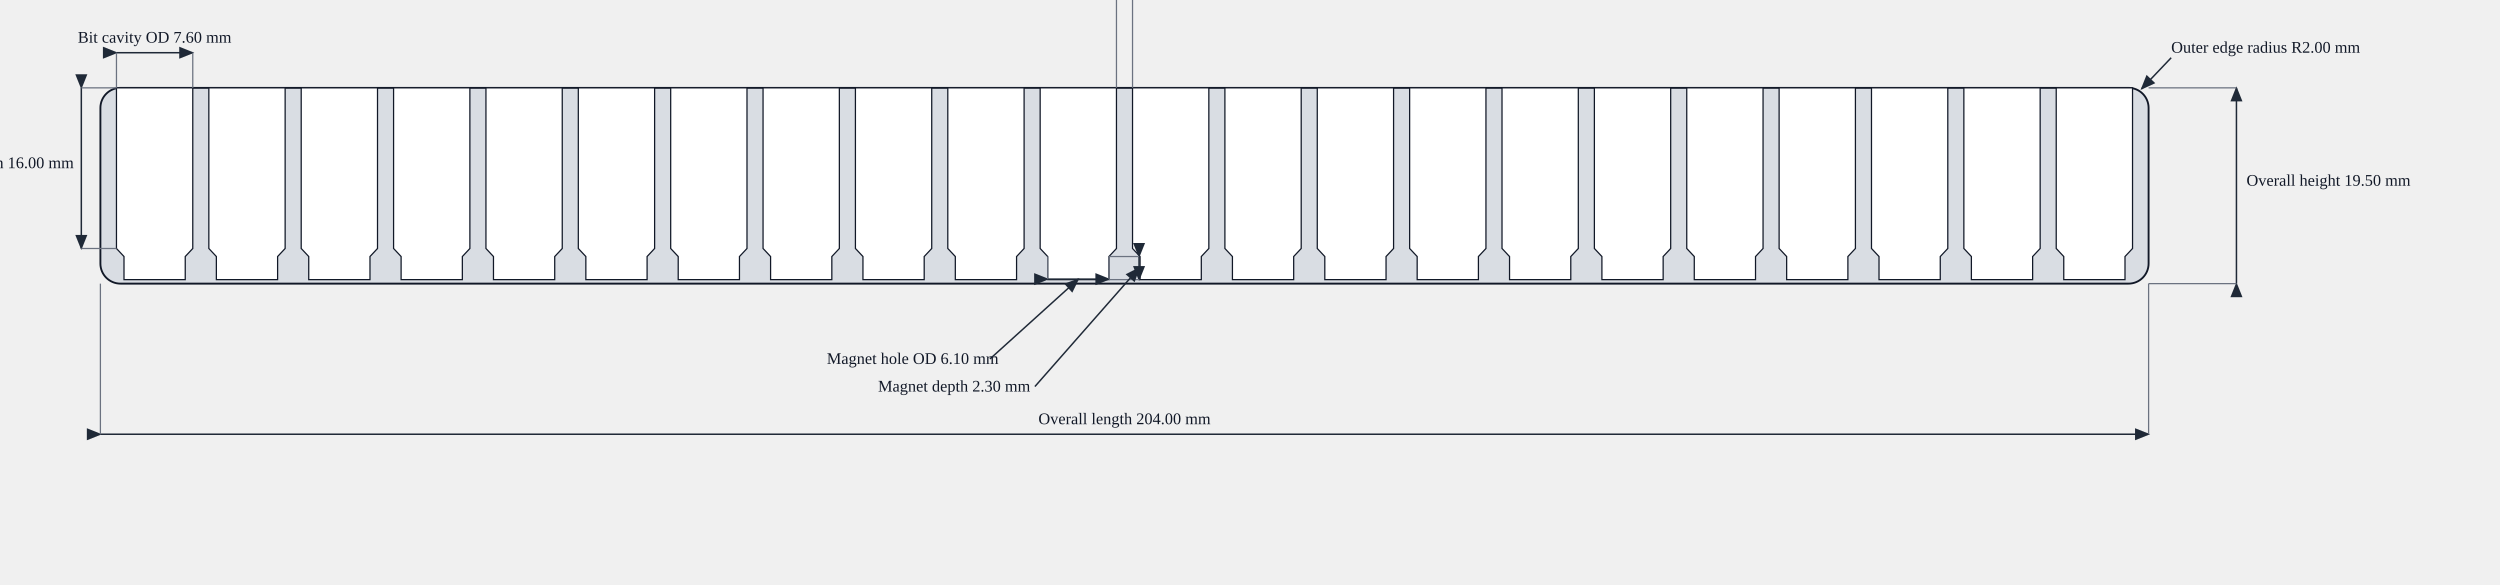
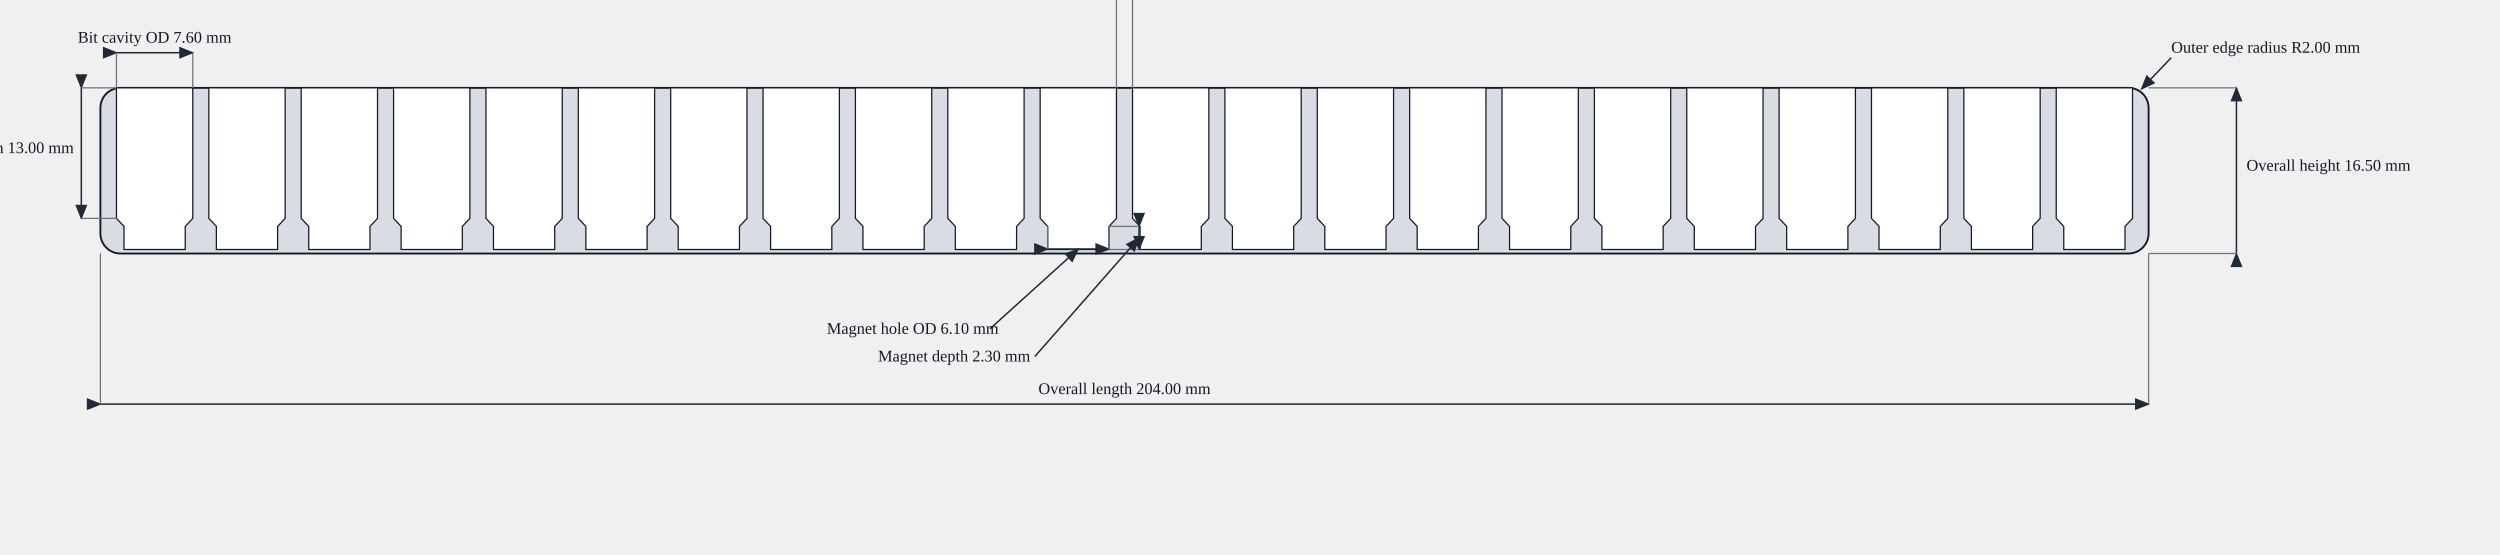
- <svg xmlns="http://www.w3.org/2000/svg" width="1992" height="466" viewBox="0 0 1992 466">
+ <svg xmlns="http://www.w3.org/2000/svg" width="1992" height="442" viewBox="0 0 1992 442">
  <defs>
    <marker id="arrow" markerWidth="10" markerHeight="8" refX="9" refY="4" orient="auto">
      <path d="M0,0 L10,4 L0,8 z" fill="#1f2937" />
    </marker>
  </defs>
-   <rect x="80.00" y="70.00" width="1632.00" height="156.00" rx="16.00" ry="16.00" fill="#d9dde3" stroke="#111827" stroke-width="1.5" />
-   <polygon points="92.80,70.00 153.60,70.00 153.60,198.00 147.60,204.40 147.60,222.80 98.80,222.80 98.80,204.40 92.80,198.00" fill="#ffffff" stroke="#111827" stroke-width="1.0" />
-   <polygon points="166.40,70.00 227.20,70.00 227.20,198.00 221.20,204.40 221.20,222.80 172.40,222.80 172.40,204.40 166.40,198.00" fill="#ffffff" stroke="#111827" stroke-width="1.0" />
-   <polygon points="240.00,70.00 300.80,70.00 300.80,198.00 294.80,204.40 294.80,222.80 246.00,222.80 246.00,204.40 240.00,198.00" fill="#ffffff" stroke="#111827" stroke-width="1.0" />
-   <polygon points="313.60,70.00 374.40,70.00 374.40,198.00 368.40,204.40 368.40,222.80 319.60,222.80 319.60,204.40 313.60,198.00" fill="#ffffff" stroke="#111827" stroke-width="1.0" />
-   <polygon points="387.20,70.00 448.00,70.00 448.00,198.00 442.00,204.40 442.00,222.80 393.20,222.80 393.20,204.40 387.20,198.00" fill="#ffffff" stroke="#111827" stroke-width="1.0" />
-   <polygon points="460.80,70.00 521.60,70.00 521.60,198.00 515.60,204.40 515.60,222.80 466.80,222.80 466.80,204.40 460.80,198.00" fill="#ffffff" stroke="#111827" stroke-width="1.0" />
-   <polygon points="534.40,70.00 595.20,70.00 595.20,198.00 589.20,204.40 589.20,222.80 540.40,222.80 540.40,204.40 534.40,198.00" fill="#ffffff" stroke="#111827" stroke-width="1.0" />
-   <polygon points="608.00,70.00 668.80,70.00 668.80,198.00 662.80,204.40 662.80,222.80 614.00,222.80 614.00,204.40 608.00,198.00" fill="#ffffff" stroke="#111827" stroke-width="1.0" />
-   <polygon points="681.60,70.00 742.40,70.00 742.40,198.00 736.40,204.40 736.40,222.80 687.60,222.80 687.60,204.40 681.60,198.00" fill="#ffffff" stroke="#111827" stroke-width="1.0" />
-   <polygon points="755.20,70.00 816.00,70.00 816.00,198.00 810.00,204.40 810.00,222.80 761.20,222.80 761.20,204.40 755.20,198.00" fill="#ffffff" stroke="#111827" stroke-width="1.0" />
-   <polygon points="828.80,70.00 889.60,70.00 889.60,198.00 883.60,204.40 883.60,222.80 834.80,222.80 834.80,204.40 828.80,198.00" fill="#ffffff" stroke="#111827" stroke-width="1.0" />
-   <polygon points="902.40,70.00 963.20,70.00 963.20,198.00 957.20,204.40 957.20,222.80 908.40,222.80 908.40,204.40 902.40,198.00" fill="#ffffff" stroke="#111827" stroke-width="1.0" />
-   <polygon points="976.00,70.00 1036.80,70.00 1036.80,198.00 1030.80,204.40 1030.80,222.80 982.00,222.80 982.00,204.40 976.00,198.00" fill="#ffffff" stroke="#111827" stroke-width="1.0" />
-   <polygon points="1049.60,70.00 1110.40,70.00 1110.40,198.00 1104.40,204.40 1104.40,222.80 1055.60,222.80 1055.60,204.40 1049.60,198.00" fill="#ffffff" stroke="#111827" stroke-width="1.0" />
-   <polygon points="1123.20,70.00 1184.00,70.00 1184.00,198.00 1178.00,204.40 1178.00,222.80 1129.20,222.80 1129.20,204.40 1123.20,198.00" fill="#ffffff" stroke="#111827" stroke-width="1.0" />
-   <polygon points="1196.80,70.00 1257.60,70.00 1257.60,198.00 1251.60,204.40 1251.60,222.80 1202.80,222.80 1202.80,204.40 1196.80,198.00" fill="#ffffff" stroke="#111827" stroke-width="1.0" />
-   <polygon points="1270.40,70.00 1331.20,70.00 1331.20,198.00 1325.20,204.40 1325.20,222.80 1276.40,222.80 1276.40,204.40 1270.40,198.00" fill="#ffffff" stroke="#111827" stroke-width="1.0" />
-   <polygon points="1344.00,70.00 1404.80,70.00 1404.80,198.00 1398.80,204.40 1398.80,222.80 1350.00,222.80 1350.00,204.40 1344.00,198.00" fill="#ffffff" stroke="#111827" stroke-width="1.0" />
-   <polygon points="1417.60,70.00 1478.40,70.00 1478.40,198.00 1472.40,204.40 1472.40,222.80 1423.60,222.80 1423.60,204.40 1417.60,198.00" fill="#ffffff" stroke="#111827" stroke-width="1.0" />
-   <polygon points="1491.20,70.00 1552.00,70.00 1552.00,198.00 1546.00,204.40 1546.00,222.80 1497.20,222.80 1497.20,204.40 1491.20,198.00" fill="#ffffff" stroke="#111827" stroke-width="1.0" />
-   <polygon points="1564.80,70.00 1625.60,70.00 1625.60,198.00 1619.60,204.40 1619.60,222.80 1570.80,222.80 1570.80,204.40 1564.80,198.00" fill="#ffffff" stroke="#111827" stroke-width="1.0" />
-   <polygon points="1638.40,70.00 1699.20,70.00 1699.20,198.00 1693.20,204.40 1693.20,222.80 1644.40,222.80 1644.40,204.40 1638.40,198.00" fill="#ffffff" stroke="#111827" stroke-width="1.0" />
-   <line x1="80.00" y1="346.00" x2="1712.00" y2="346.00" stroke="#1f2937" stroke-width="1.2" marker-start="url(#arrow)" marker-end="url(#arrow)" />
-   <line x1="80.00" y1="226.00" x2="80.00" y2="346.00" stroke="#6b7280" stroke-width="1" />
-   <line x1="1712.00" y1="226.00" x2="1712.00" y2="346.00" stroke="#6b7280" stroke-width="1" />
-   <text x="896.00" y="338.00" text-anchor="middle" font-size="13" fill="#111827">Overall length 204.00 mm</text>
-   <line x1="1782.00" y1="226.00" x2="1782.00" y2="70.00" stroke="#1f2937" stroke-width="1.2" marker-start="url(#arrow)" marker-end="url(#arrow)" />
-   <line x1="1712.00" y1="226.00" x2="1782.00" y2="226.00" stroke="#6b7280" stroke-width="1" />
+   <rect x="80.00" y="70.00" width="1632.00" height="132.00" rx="16.00" ry="16.00" fill="#d9dde3" stroke="#111827" stroke-width="1.5" />
+   <polygon points="92.80,70.00 153.60,70.00 153.60,174.00 147.60,180.40 147.60,198.80 98.80,198.80 98.80,180.40 92.80,174.00" fill="#ffffff" stroke="#111827" stroke-width="1.0" />
+   <polygon points="166.40,70.00 227.20,70.00 227.20,174.00 221.20,180.40 221.20,198.80 172.40,198.80 172.40,180.40 166.40,174.00" fill="#ffffff" stroke="#111827" stroke-width="1.0" />
+   <polygon points="240.00,70.00 300.80,70.00 300.80,174.00 294.80,180.40 294.80,198.80 246.00,198.80 246.00,180.40 240.00,174.00" fill="#ffffff" stroke="#111827" stroke-width="1.0" />
+   <polygon points="313.60,70.00 374.40,70.00 374.40,174.00 368.40,180.40 368.40,198.80 319.60,198.80 319.60,180.40 313.60,174.00" fill="#ffffff" stroke="#111827" stroke-width="1.0" />
+   <polygon points="387.20,70.00 448.00,70.00 448.00,174.00 442.00,180.40 442.00,198.80 393.20,198.80 393.20,180.40 387.20,174.00" fill="#ffffff" stroke="#111827" stroke-width="1.0" />
+   <polygon points="460.80,70.00 521.60,70.00 521.60,174.00 515.60,180.40 515.60,198.80 466.80,198.80 466.80,180.40 460.80,174.00" fill="#ffffff" stroke="#111827" stroke-width="1.0" />
+   <polygon points="534.40,70.00 595.20,70.00 595.20,174.00 589.20,180.40 589.20,198.80 540.40,198.80 540.40,180.40 534.40,174.00" fill="#ffffff" stroke="#111827" stroke-width="1.0" />
+   <polygon points="608.00,70.00 668.80,70.00 668.80,174.00 662.80,180.40 662.80,198.80 614.00,198.80 614.00,180.40 608.00,174.00" fill="#ffffff" stroke="#111827" stroke-width="1.0" />
+   <polygon points="681.60,70.00 742.40,70.00 742.40,174.00 736.40,180.40 736.40,198.80 687.60,198.80 687.60,180.40 681.60,174.00" fill="#ffffff" stroke="#111827" stroke-width="1.0" />
+   <polygon points="755.20,70.00 816.00,70.00 816.00,174.00 810.00,180.40 810.00,198.80 761.20,198.80 761.20,180.40 755.20,174.00" fill="#ffffff" stroke="#111827" stroke-width="1.0" />
+   <polygon points="828.80,70.00 889.60,70.00 889.60,174.00 883.60,180.40 883.60,198.80 834.80,198.80 834.80,180.40 828.80,174.00" fill="#ffffff" stroke="#111827" stroke-width="1.0" />
+   <polygon points="902.40,70.00 963.20,70.00 963.20,174.00 957.20,180.40 957.20,198.80 908.40,198.80 908.40,180.40 902.40,174.00" fill="#ffffff" stroke="#111827" stroke-width="1.0" />
+   <polygon points="976.00,70.00 1036.80,70.00 1036.80,174.00 1030.80,180.40 1030.80,198.80 982.00,198.80 982.00,180.40 976.00,174.00" fill="#ffffff" stroke="#111827" stroke-width="1.0" />
+   <polygon points="1049.60,70.00 1110.40,70.00 1110.40,174.00 1104.40,180.40 1104.40,198.80 1055.60,198.80 1055.60,180.40 1049.60,174.00" fill="#ffffff" stroke="#111827" stroke-width="1.0" />
+   <polygon points="1123.20,70.00 1184.00,70.00 1184.00,174.00 1178.00,180.40 1178.00,198.80 1129.20,198.80 1129.20,180.40 1123.20,174.00" fill="#ffffff" stroke="#111827" stroke-width="1.0" />
+   <polygon points="1196.80,70.00 1257.60,70.00 1257.60,174.00 1251.60,180.40 1251.60,198.80 1202.80,198.80 1202.80,180.40 1196.80,174.00" fill="#ffffff" stroke="#111827" stroke-width="1.0" />
+   <polygon points="1270.40,70.00 1331.20,70.00 1331.20,174.00 1325.20,180.40 1325.20,198.80 1276.40,198.80 1276.40,180.40 1270.40,174.00" fill="#ffffff" stroke="#111827" stroke-width="1.0" />
+   <polygon points="1344.00,70.00 1404.80,70.00 1404.80,174.00 1398.80,180.40 1398.80,198.80 1350.00,198.80 1350.00,180.40 1344.00,174.00" fill="#ffffff" stroke="#111827" stroke-width="1.0" />
+   <polygon points="1417.60,70.00 1478.40,70.00 1478.40,174.00 1472.40,180.40 1472.40,198.80 1423.60,198.80 1423.60,180.40 1417.60,174.00" fill="#ffffff" stroke="#111827" stroke-width="1.0" />
+   <polygon points="1491.20,70.00 1552.00,70.00 1552.00,174.00 1546.00,180.40 1546.00,198.80 1497.20,198.80 1497.20,180.40 1491.20,174.00" fill="#ffffff" stroke="#111827" stroke-width="1.0" />
+   <polygon points="1564.80,70.00 1625.60,70.00 1625.60,174.00 1619.60,180.40 1619.60,198.80 1570.80,198.80 1570.80,180.40 1564.80,174.00" fill="#ffffff" stroke="#111827" stroke-width="1.0" />
+   <polygon points="1638.40,70.00 1699.20,70.00 1699.20,174.00 1693.20,180.40 1693.20,198.80 1644.40,198.80 1644.40,180.40 1638.40,174.00" fill="#ffffff" stroke="#111827" stroke-width="1.0" />
+   <line x1="80.00" y1="322.00" x2="1712.00" y2="322.00" stroke="#1f2937" stroke-width="1.2" marker-start="url(#arrow)" marker-end="url(#arrow)" />
+   <line x1="80.00" y1="202.00" x2="80.00" y2="322.00" stroke="#6b7280" stroke-width="1" />
+   <line x1="1712.00" y1="202.00" x2="1712.00" y2="322.00" stroke="#6b7280" stroke-width="1" />
+   <text x="896.00" y="314.00" text-anchor="middle" font-size="13" fill="#111827">Overall length 204.00 mm</text>
+   <line x1="1782.00" y1="202.00" x2="1782.00" y2="70.00" stroke="#1f2937" stroke-width="1.2" marker-start="url(#arrow)" marker-end="url(#arrow)" />
+   <line x1="1712.00" y1="202.00" x2="1782.00" y2="202.00" stroke="#6b7280" stroke-width="1" />
  <line x1="1712.00" y1="70.00" x2="1782.00" y2="70.00" stroke="#6b7280" stroke-width="1" />
-   <text x="1790.00" y="148.00" font-size="13" fill="#111827">Overall height 19.50 mm</text>
+   <text x="1790.00" y="136.00" font-size="13" fill="#111827">Overall height 16.50 mm</text>
  <line x1="92.80" y1="42.00" x2="153.60" y2="42.00" stroke="#1f2937" stroke-width="1.2" marker-start="url(#arrow)" marker-end="url(#arrow)" />
  <line x1="92.80" y1="42.00" x2="92.80" y2="70.00" stroke="#6b7280" stroke-width="1" />
  <line x1="153.60" y1="42.00" x2="153.60" y2="70.00" stroke="#6b7280" stroke-width="1" />
  <text x="123.20" y="34.00" text-anchor="middle" font-size="13" fill="#111827">Bit cavity OD 7.60 mm</text>
  <line x1="889.60" y1="-14.00" x2="902.40" y2="-14.00" stroke="#1f2937" stroke-width="1.2" marker-start="url(#arrow)" marker-end="url(#arrow)" />
  <line x1="889.60" y1="-14.00" x2="889.60" y2="70.00" stroke="#6b7280" stroke-width="1" />
  <line x1="902.40" y1="-14.00" x2="902.40" y2="70.00" stroke="#6b7280" stroke-width="1" />
  <text x="896.00" y="-22.00" text-anchor="middle" font-size="13" fill="#111827">Between cavities 1.60 mm</text>
-   <line x1="64.80" y1="70.00" x2="64.80" y2="198.00" stroke="#1f2937" stroke-width="1.2" marker-start="url(#arrow)" marker-end="url(#arrow)" />
+   <line x1="64.80" y1="70.00" x2="64.80" y2="174.00" stroke="#1f2937" stroke-width="1.2" marker-start="url(#arrow)" marker-end="url(#arrow)" />
  <line x1="64.80" y1="70.00" x2="92.80" y2="70.00" stroke="#6b7280" stroke-width="1" />
-   <line x1="64.80" y1="198.00" x2="92.80" y2="198.00" stroke="#6b7280" stroke-width="1" />
-   <text x="58.80" y="134.00" text-anchor="end" font-size="13" fill="#111827">Bit depth 16.00 mm</text>
-   <line x1="834.80" y1="222.40" x2="883.60" y2="222.40" stroke="#1f2937" stroke-width="1.2" marker-start="url(#arrow)" marker-end="url(#arrow)" />
-   <line x1="834.80" y1="222.40" x2="834.80" y2="204.40" stroke="#6b7280" stroke-width="1" />
-   <line x1="883.60" y1="222.40" x2="883.60" y2="204.40" stroke="#6b7280" stroke-width="1" />
-   <line x1="788.80" y1="286.00" x2="859.20" y2="222.40" stroke="#1f2937" stroke-width="1.2" marker-end="url(#arrow)" />
-   <text x="658.80" y="290.00" font-size="13" fill="#111827">Magnet hole OD 6.10 mm</text>
-   <line x1="907.60" y1="204.40" x2="907.60" y2="222.80" stroke="#1f2937" stroke-width="1.2" marker-start="url(#arrow)" marker-end="url(#arrow)" />
-   <line x1="883.60" y1="204.40" x2="907.60" y2="204.40" stroke="#6b7280" stroke-width="1" />
-   <line x1="883.60" y1="222.80" x2="907.60" y2="222.80" stroke="#6b7280" stroke-width="1" />
-   <line x1="824.60" y1="308.00" x2="907.60" y2="213.60" stroke="#1f2937" stroke-width="1.2" marker-end="url(#arrow)" />
-   <text x="699.60" y="312.00" font-size="13" fill="#111827">Magnet depth 2.30 mm</text>
+   <line x1="64.80" y1="174.00" x2="92.80" y2="174.00" stroke="#6b7280" stroke-width="1" />
+   <text x="58.80" y="122.00" text-anchor="end" font-size="13" fill="#111827">Bit depth 13.00 mm</text>
+   <line x1="834.80" y1="198.40" x2="883.60" y2="198.40" stroke="#1f2937" stroke-width="1.2" marker-start="url(#arrow)" marker-end="url(#arrow)" />
+   <line x1="834.80" y1="198.40" x2="834.80" y2="180.40" stroke="#6b7280" stroke-width="1" />
+   <line x1="883.60" y1="198.40" x2="883.60" y2="180.40" stroke="#6b7280" stroke-width="1" />
+   <line x1="788.80" y1="262.00" x2="859.20" y2="198.40" stroke="#1f2937" stroke-width="1.2" marker-end="url(#arrow)" />
+   <text x="658.80" y="266.00" font-size="13" fill="#111827">Magnet hole OD 6.10 mm</text>
+   <line x1="907.60" y1="180.40" x2="907.60" y2="198.80" stroke="#1f2937" stroke-width="1.2" marker-start="url(#arrow)" marker-end="url(#arrow)" />
+   <line x1="883.60" y1="180.40" x2="907.60" y2="180.40" stroke="#6b7280" stroke-width="1" />
+   <line x1="883.60" y1="198.80" x2="907.60" y2="198.80" stroke="#6b7280" stroke-width="1" />
+   <line x1="824.60" y1="284.00" x2="907.60" y2="189.60" stroke="#1f2937" stroke-width="1.2" marker-end="url(#arrow)" />
+   <text x="699.60" y="288.00" font-size="13" fill="#111827">Magnet depth 2.30 mm</text>
  <line x1="1730.00" y1="46.00" x2="1706.40" y2="70.80" stroke="#1f2937" stroke-width="1.2" marker-end="url(#arrow)" />
  <text x="1730.00" y="42.00" font-size="13" fill="#111827">Outer edge radius R2.00 mm</text>
</svg>
